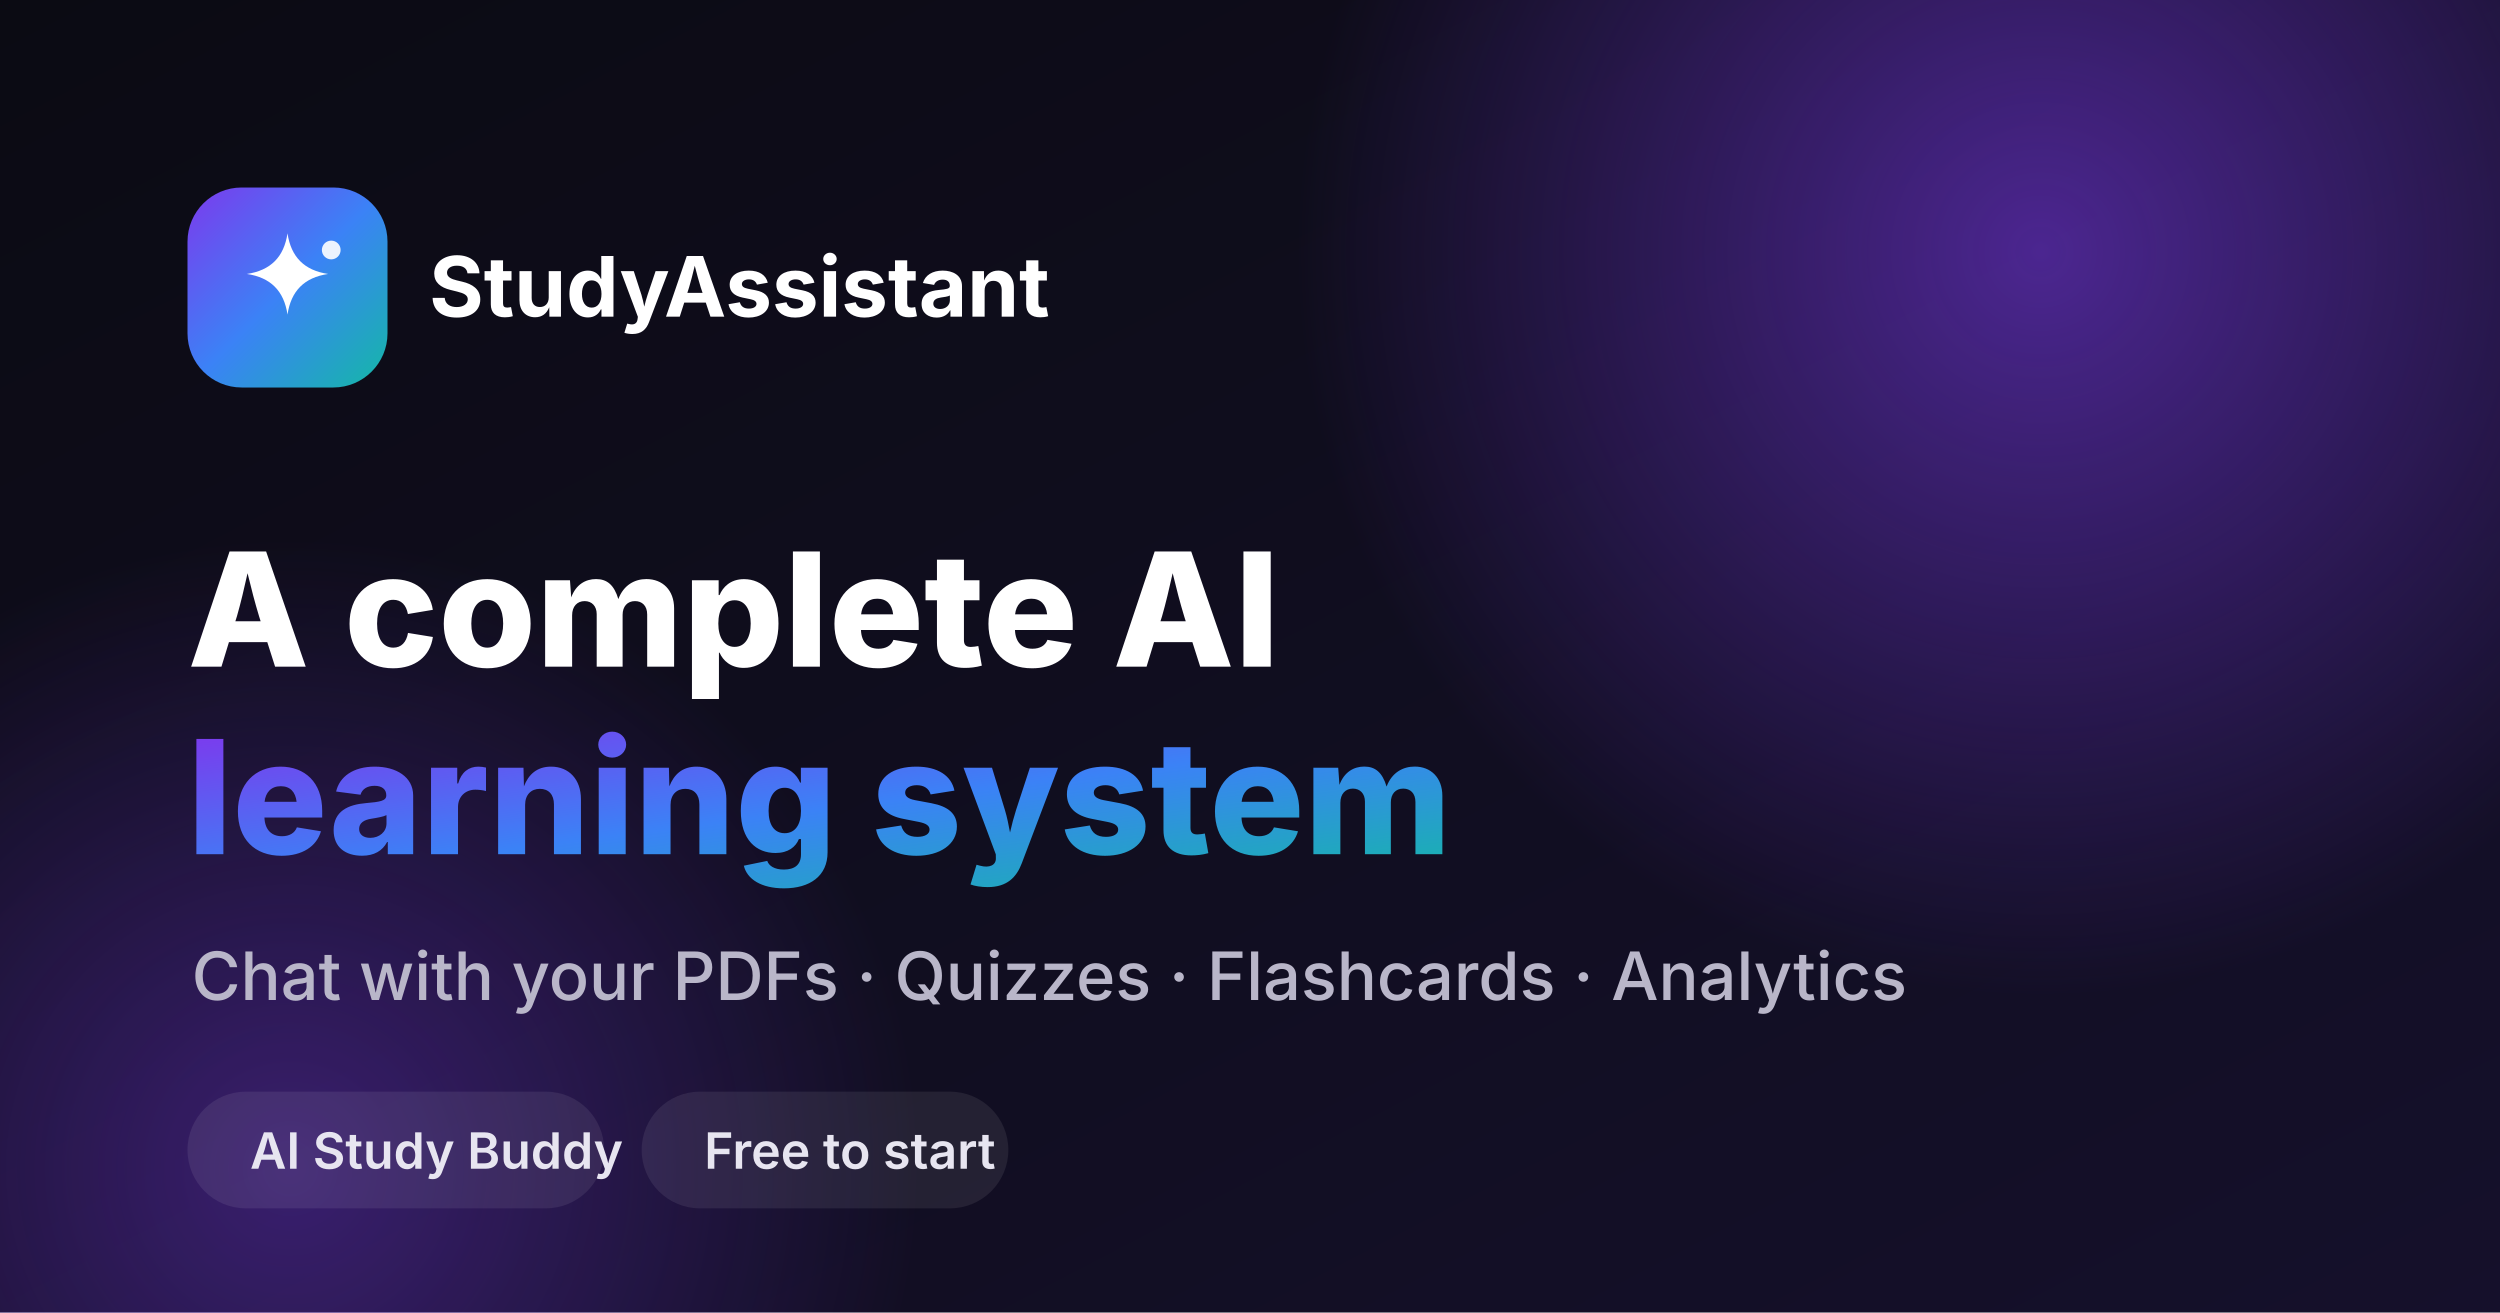
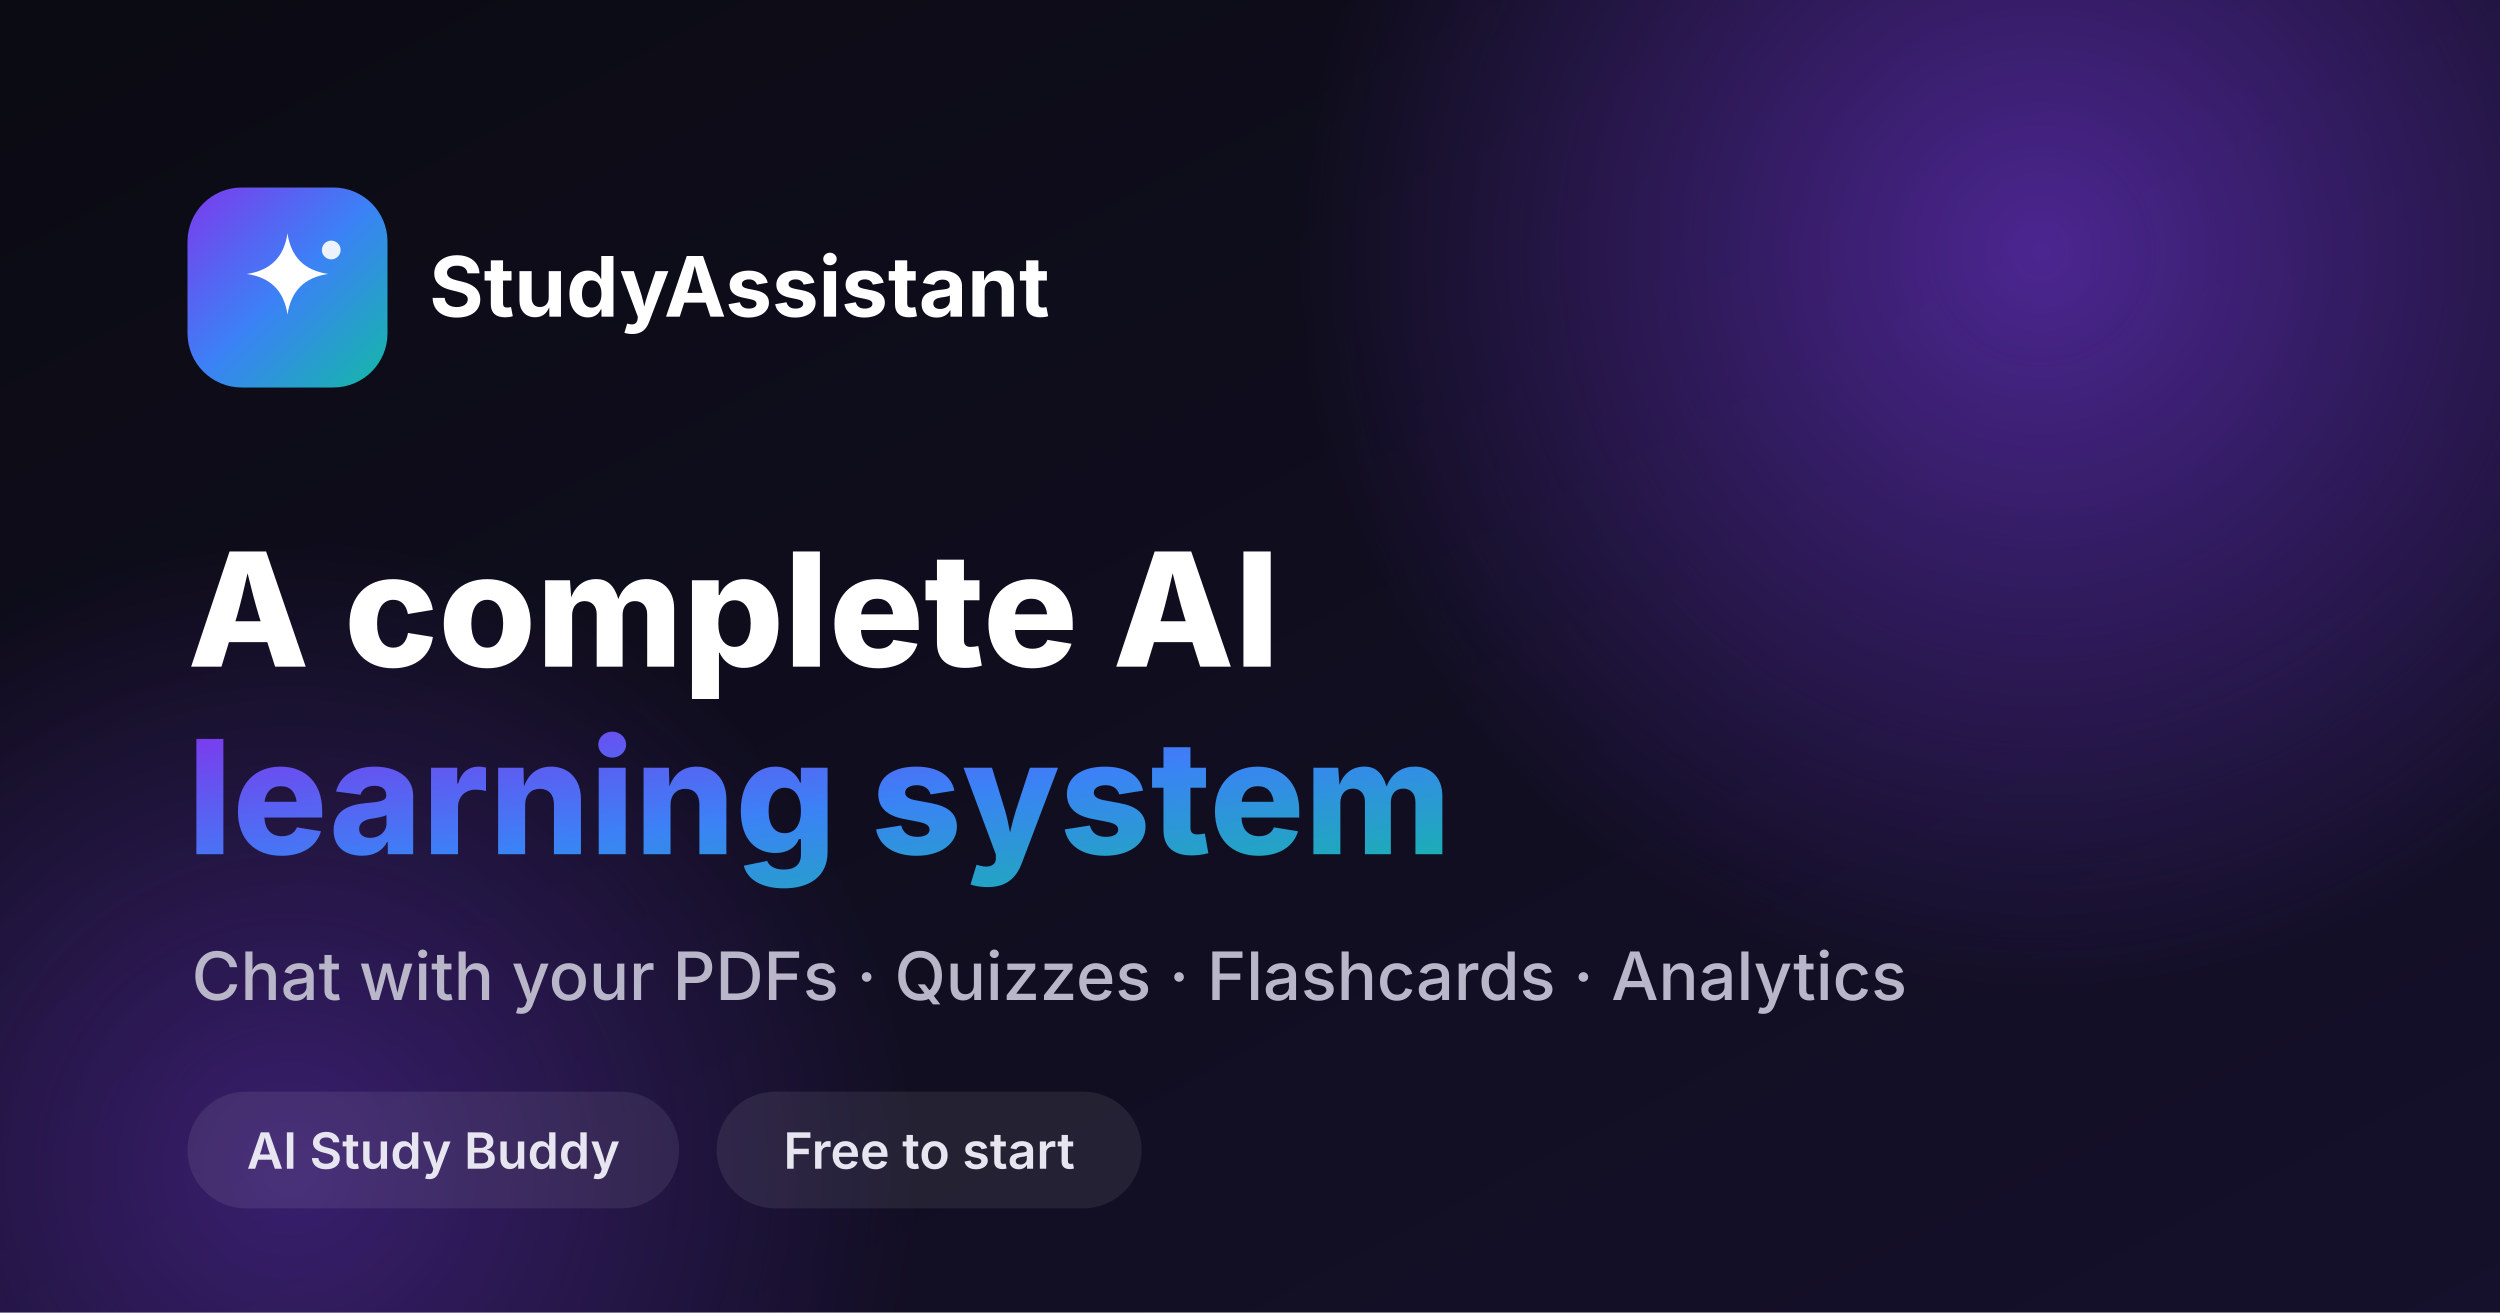
<svg xmlns="http://www.w3.org/2000/svg" width="1200" height="630" viewBox="0 0 1200 630" role="img" aria-label="StudyAssistant — a complete AI learning system">
  <defs>
    <linearGradient id="bg" x1="0" y1="0" x2="1" y2="1">
      <stop offset="0" stop-color="#0b0b13" />
      <stop offset="1" stop-color="#15102b" />
    </linearGradient>
    <linearGradient id="brand" x1="0" y1="0" x2="1" y2="1">
      <stop offset="0" stop-color="#7c3aed" />
      <stop offset="0.5" stop-color="#3b82f6" />
      <stop offset="1" stop-color="#14b8a6" />
    </linearGradient>
    <radialGradient id="glow" cx="0.5" cy="0.5" r="0.5">
      <stop offset="0" stop-color="#7c3aed" stop-opacity="0.55" />
      <stop offset="1" stop-color="#7c3aed" stop-opacity="0" />
    </radialGradient>
  </defs>
  <rect width="1200" height="630" fill="url(#bg)" />
  <circle cx="980" cy="120" r="360" fill="url(#glow)" />
  <circle cx="140" cy="560" r="300" fill="url(#glow)" opacity="0.7" />
  <g transform="translate(90 90)">
    <rect width="96" height="96" rx="26" fill="url(#brand)" />
    <path d="M48 22c1.7 11.4 8.1 17.8 19.5 19.5C56.1 43.2 49.7 49.6 48 61c-1.7-11.4-8.1-17.8-19.5-19.5C39.9 39.8 46.3 33.4 48 22z" fill="#fff" />
    <circle cx="69" cy="30" r="4.5" fill="#fff" opacity="0.9" />
  </g>
  <text x="206" y="152" font-family="Inter, Segoe UI, system-ui, sans-serif" font-size="40" font-weight="700" fill="#ffffff">StudyAssistant</text>
  <text x="90" y="320" font-family="Inter, Segoe UI, system-ui, sans-serif" font-size="76" font-weight="800" fill="#ffffff">A complete AI</text>
  <text x="90" y="410" font-family="Inter, Segoe UI, system-ui, sans-serif" font-size="76" font-weight="800" fill="url(#brand)">learning system</text>
  <text x="92" y="480" font-family="Inter, Segoe UI, system-ui, sans-serif" font-size="32" font-weight="500" fill="#b9b6c9">Chat with your PDFs · Quizzes · Flashcards · Analytics</text>
-   <g font-family="Inter, Segoe UI, system-ui, sans-serif" font-size="24" font-weight="600" fill="#e7e5f0">
-     <rect x="90" y="524" width="200" height="56" rx="28" fill="#ffffff" opacity="0.08" />
-     <text x="120" y="561">AI Study Buddy</text>
-     <rect x="308" y="524" width="176" height="56" rx="28" fill="#ffffff" opacity="0.08" />
-     <text x="338" y="561">Free to start</text>
+   <g font-family="Inter, Segoe UI, system-ui, sans-serif" font-size="24" font-weight="600" fill="#e7e5f0" text-anchor="middle">
+     <rect x="90" y="524" width="236" height="56" rx="28" fill="#ffffff" opacity="0.08" />
+     <text x="208" y="561">AI Study Buddy</text>
+     <rect x="344" y="524" width="204" height="56" rx="28" fill="#ffffff" opacity="0.08" />
+     <text x="446" y="561">Free to start</text>
  </g>
</svg>
